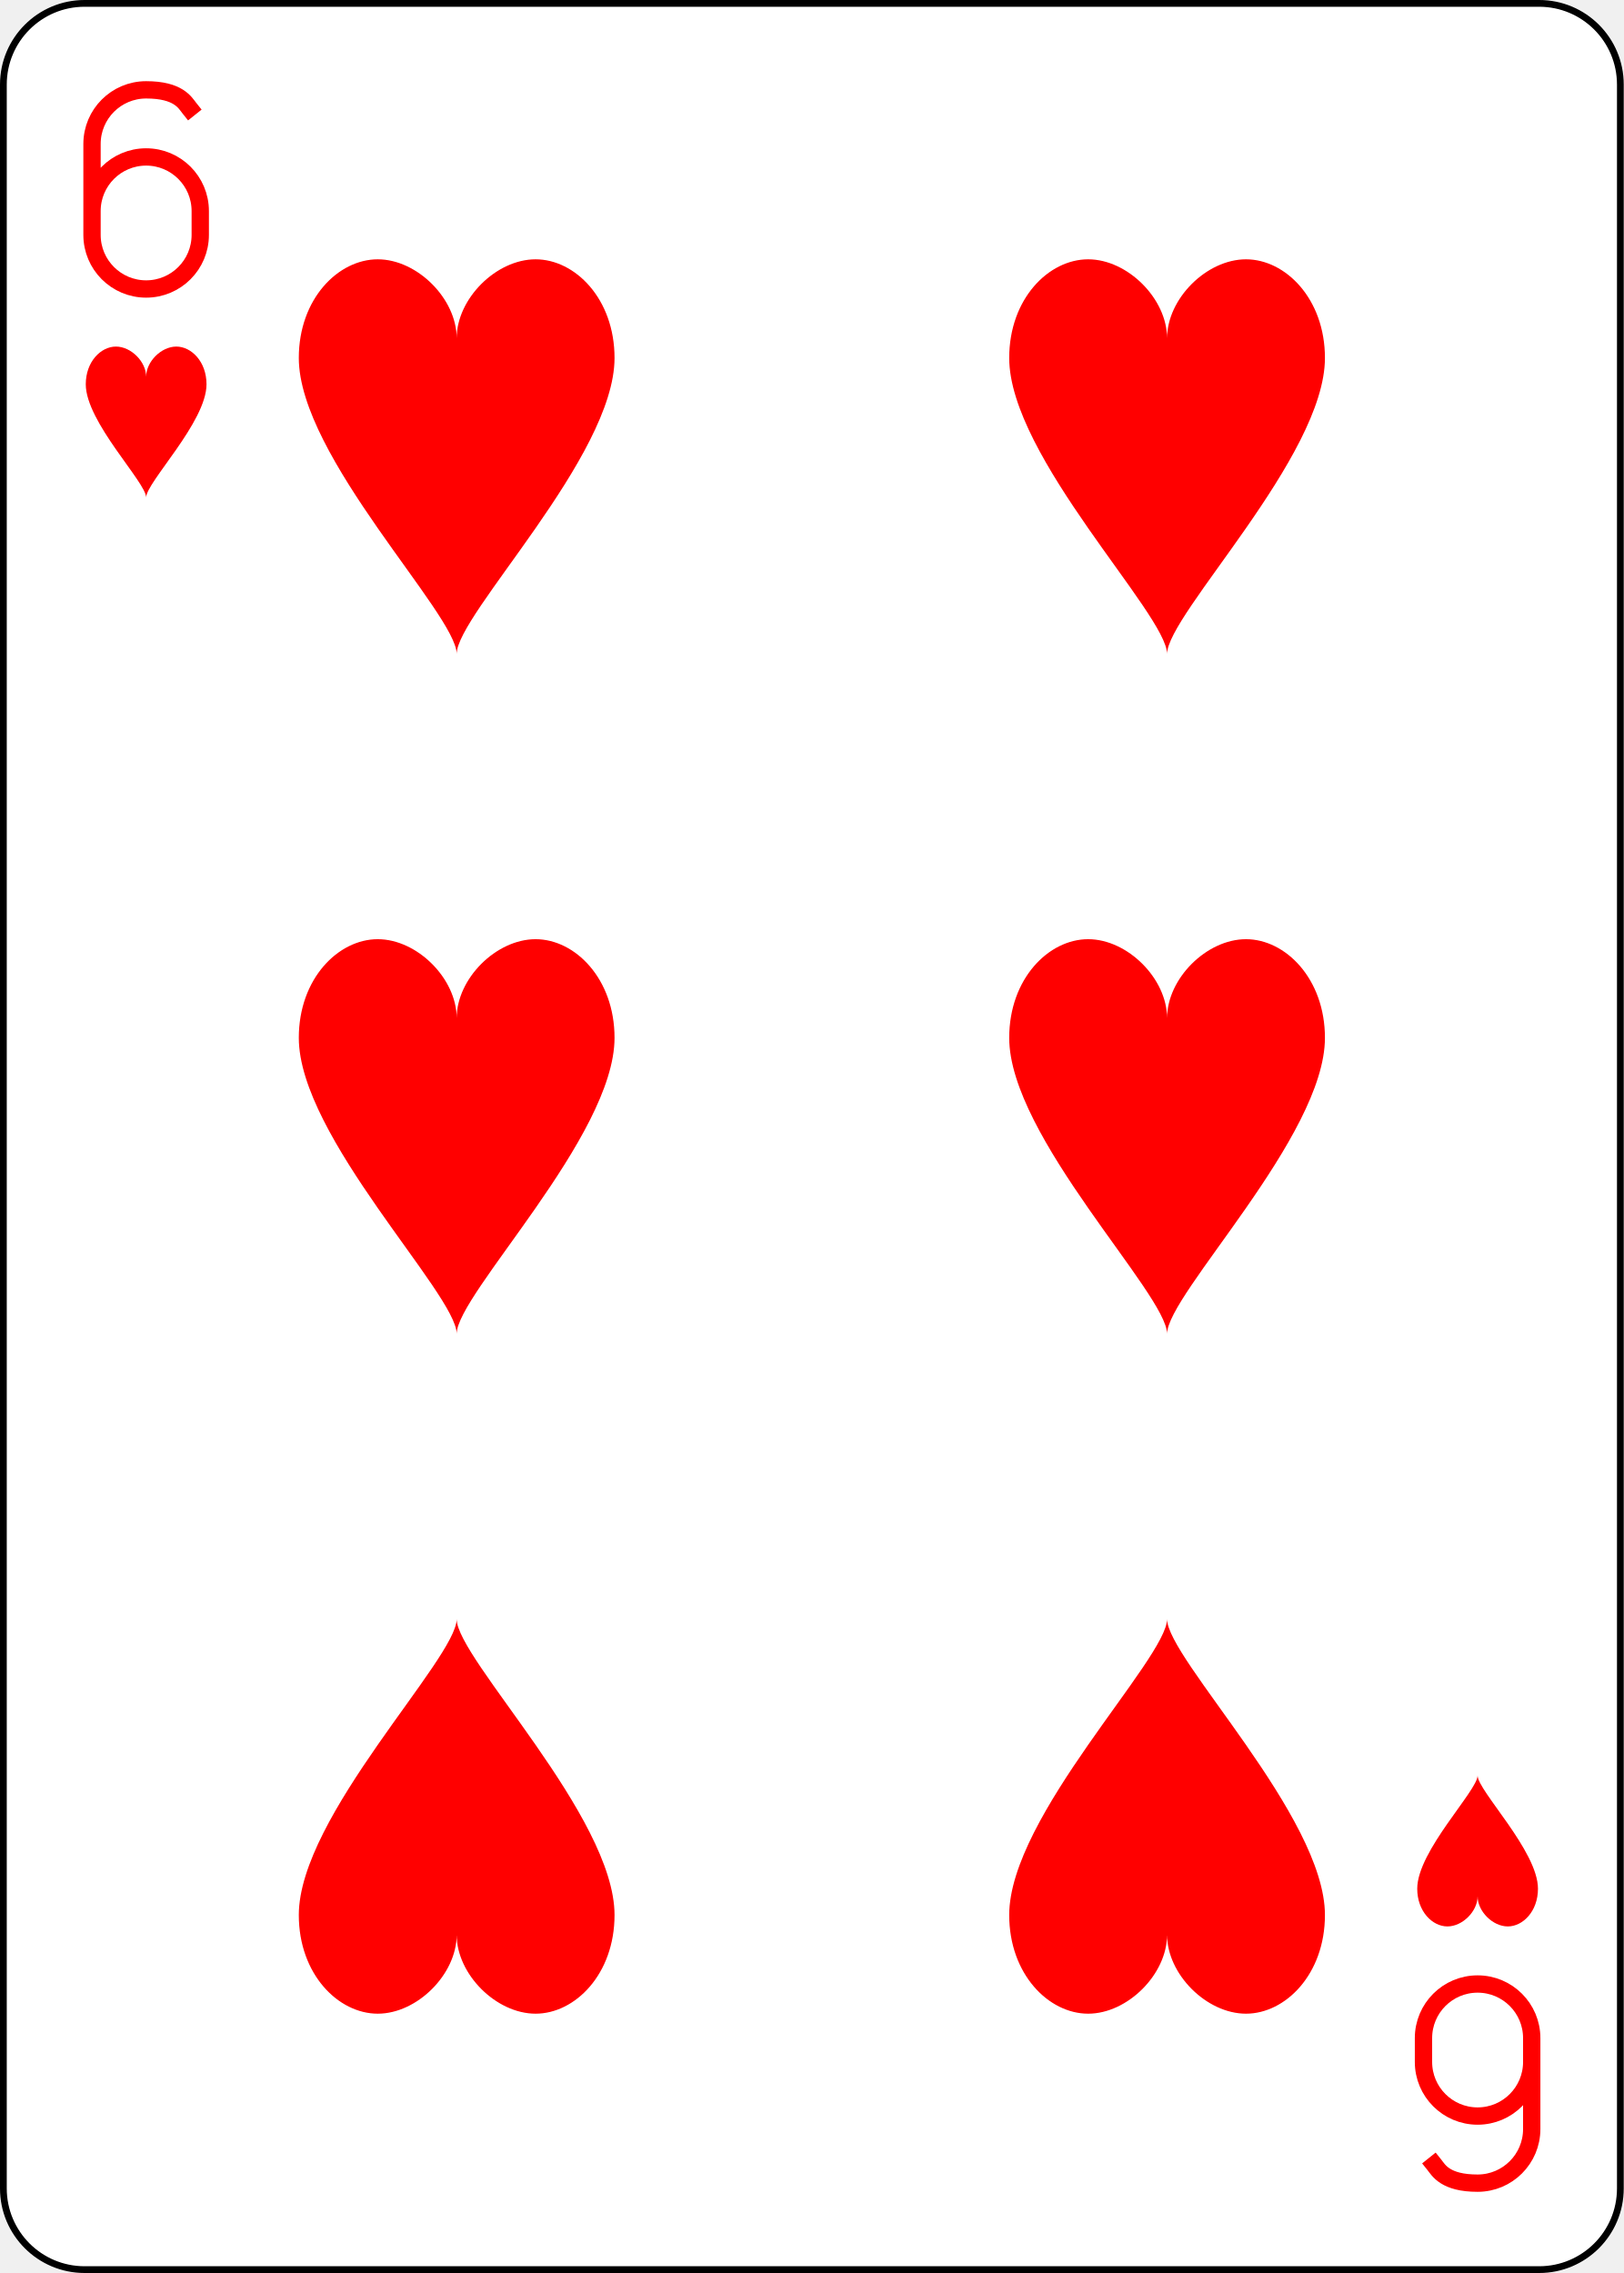
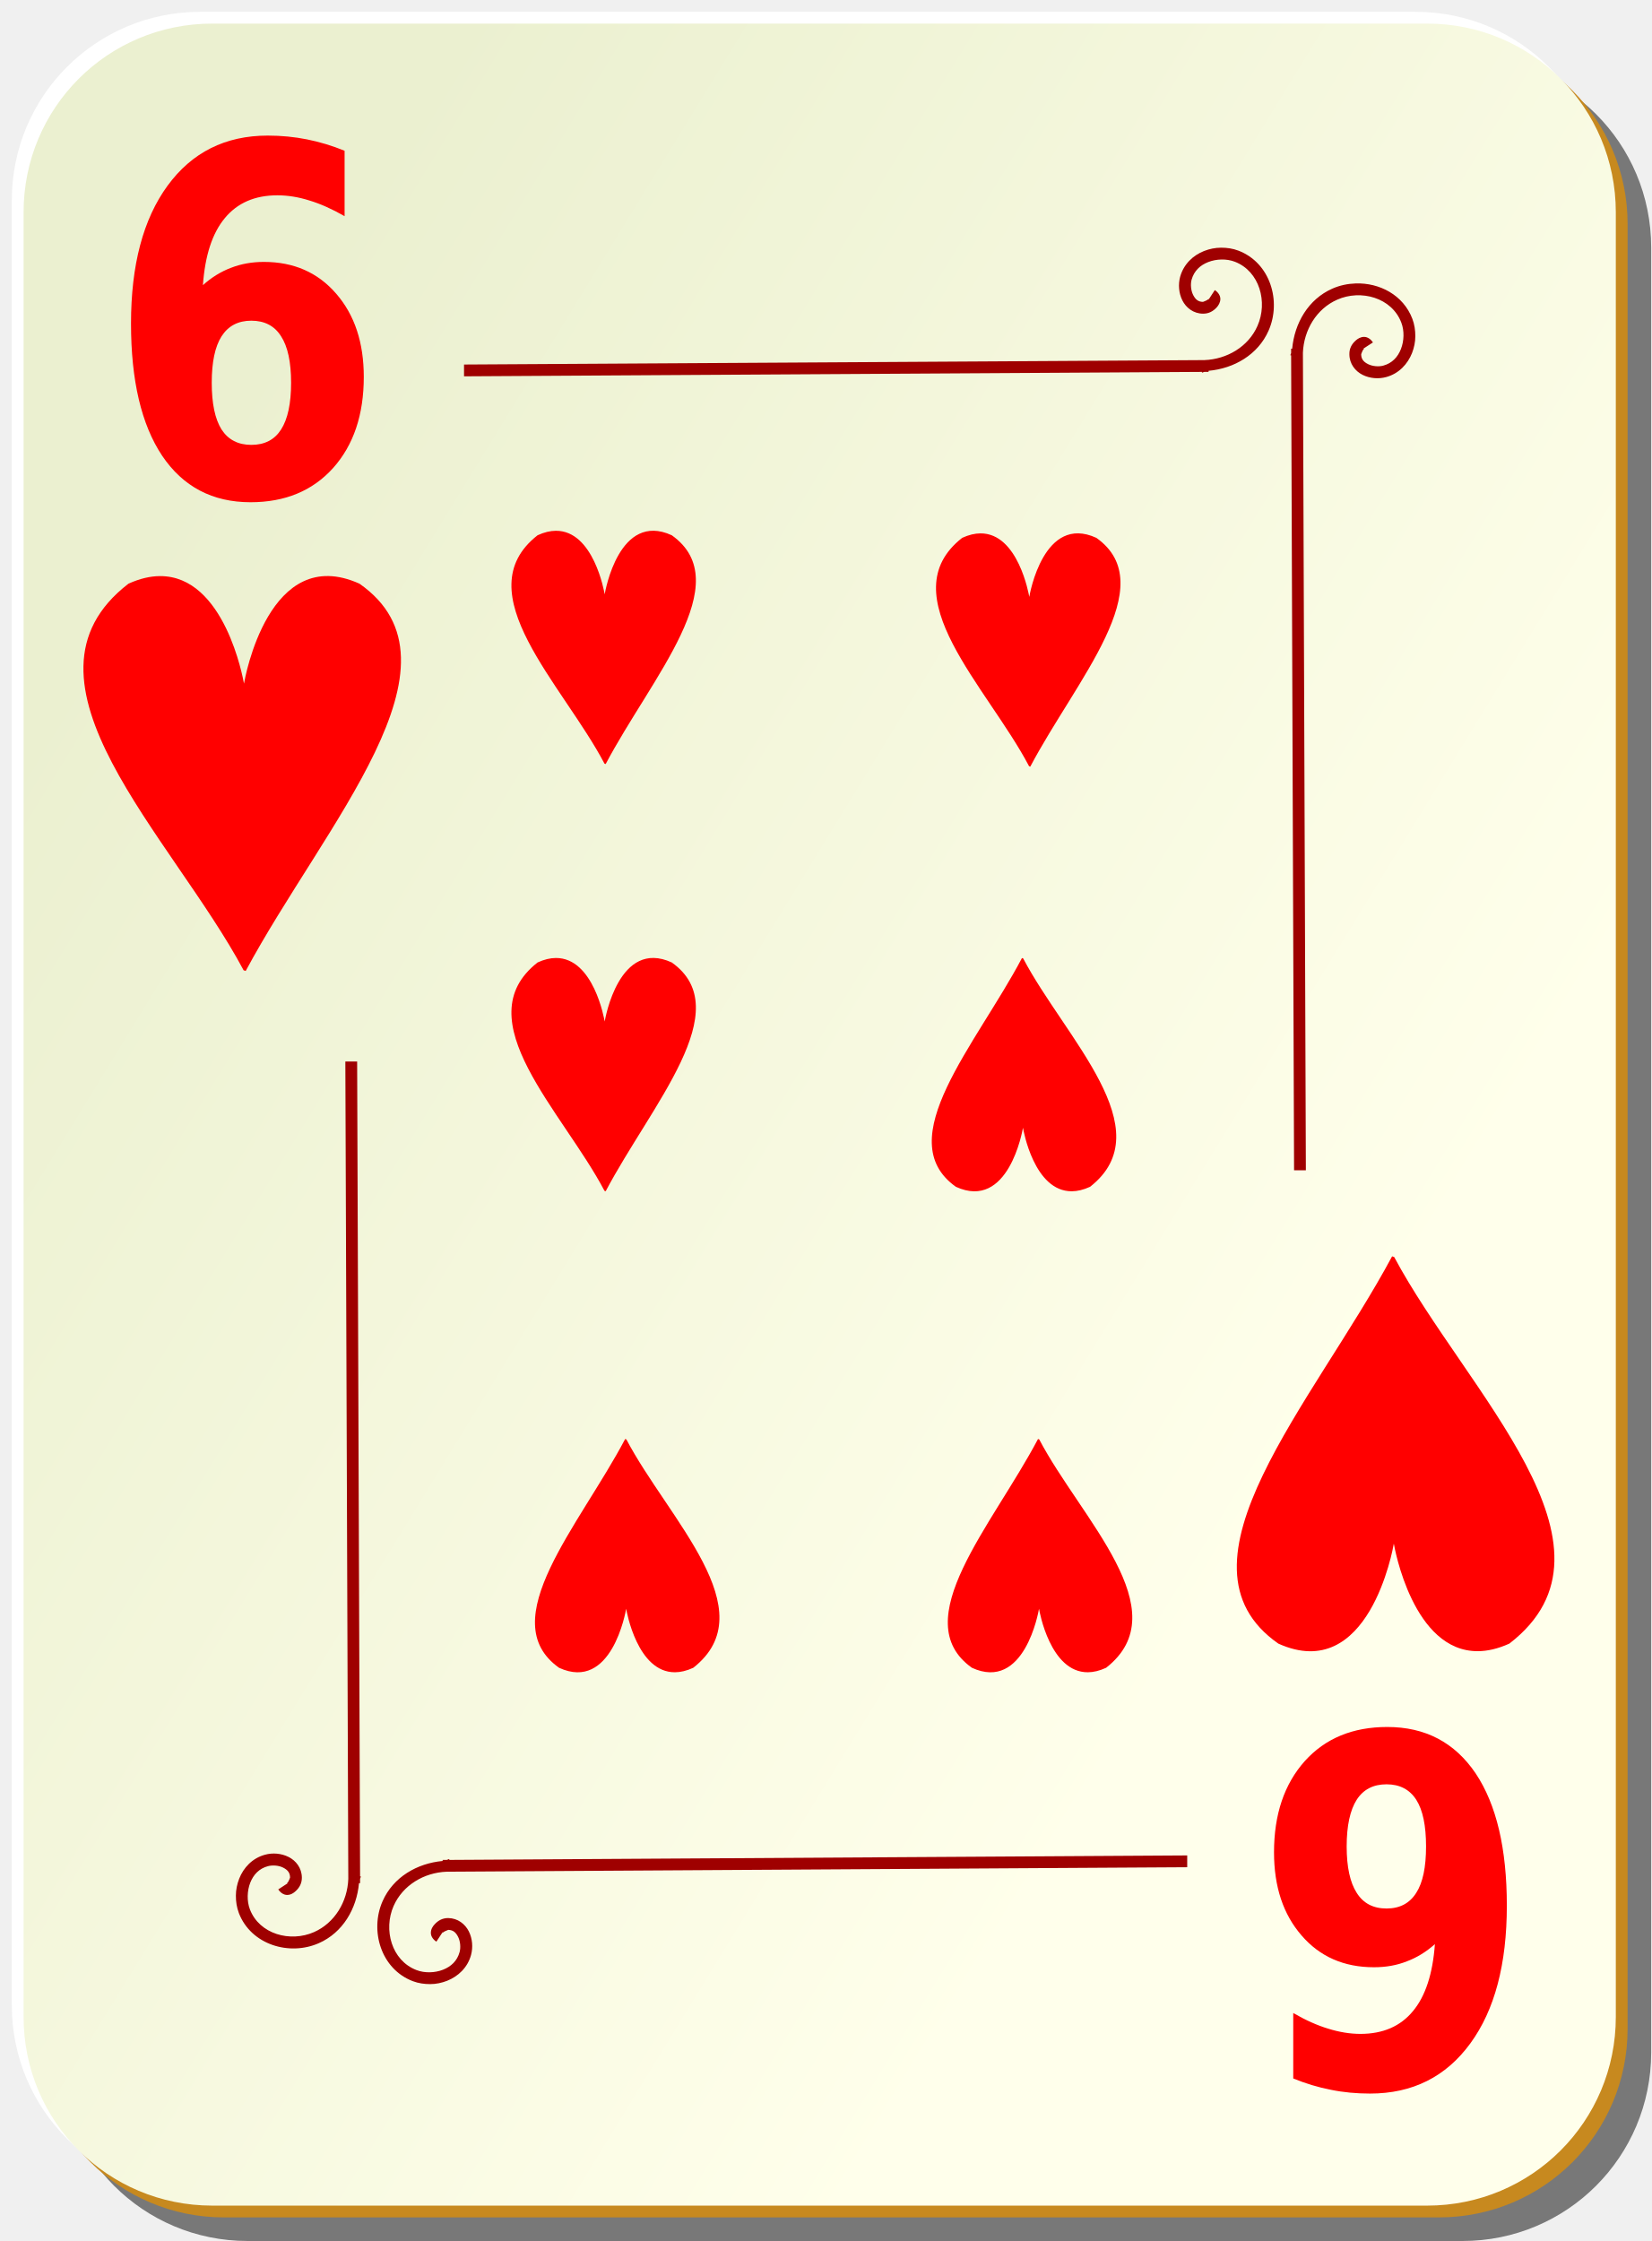
- <svg xmlns="http://www.w3.org/2000/svg" xmlns:xlink="http://www.w3.org/1999/xlink" class="card" face="6H" height="3.5in" preserveAspectRatio="none" viewBox="-120 -168 240 336" width="2.5in">
-   <symbol id="SH6" viewBox="-600 -600 1200 1200" preserveAspectRatio="xMinYMid">
-     <path d="M0 -300C0 -400 100 -500 200 -500C300 -500 400 -400 400 -250C400 0 0 400 0 500C0 400 -400 0 -400 -250C-400 -400 -300 -500 -200 -500C-100 -500 0 -400 -0 -300Z" fill="red" />
-   </symbol>
-   <symbol id="VH6" viewBox="-500 -500 1000 1000" preserveAspectRatio="xMinYMid">
-     <path d="M-250 100A250 250 0 0 1 250 100L250 210A250 250 0 0 1 -250 210L-250 -210A250 250 0 0 1 0 -460C150 -460 180 -400 200 -375" stroke="red" stroke-width="80" stroke-linecap="square" stroke-miterlimit="1.5" fill="none" />
-   </symbol>
-   <rect width="239" height="335" x="-119.5" y="-167.5" rx="12" ry="12" fill="white" stroke="black" />
-   <use xlink:href="#VH6" height="32" x="-114.4" y="-156" />
-   <use xlink:href="#SH6" height="26.769" x="-111.784" y="-119" />
-   <use xlink:href="#SH6" height="70" x="-87.501" y="-135.501" />
-   <use xlink:href="#SH6" height="70" x="17.501" y="-135.501" />
-   <use xlink:href="#SH6" height="70" x="-87.501" y="-35" />
-   <use xlink:href="#SH6" height="70" x="17.501" y="-35" />
-   <g transform="rotate(180)">
-     <use xlink:href="#VH6" height="32" x="-114.4" y="-156" />
-     <use xlink:href="#SH6" height="26.769" x="-111.784" y="-119" />
-     <use xlink:href="#SH6" height="70" x="-87.501" y="-135.501" />
-     <use xlink:href="#SH6" height="70" x="17.501" y="-135.501" />
+ <svg xmlns="http://www.w3.org/2000/svg" id="svg2" viewBox="0 0 140 190" version="1.0" y="0" x="0">
+   <defs id="defs3">
+     <linearGradient id="linearGradient22644" y2="128.7" gradientUnits="userSpaceOnUse" y1="63.1" gradientTransform="translate(0 -1)" x2="109" x1="2">
+       <stop id="stop2062" style="stop-color:#ebf0d0" offset="0" />
+       <stop id="stop2064" style="stop-color:#ffffeb" offset="1" />
+     </linearGradient>
+   </defs>
+   <g id="layer1">
+     <g id="g1344">
+       <g id="g5630">
+         <path id="rect2070" style="fill-opacity:.498;fill:#000000" d="m21 5h103c8.86 0 16 7.136 16 16v153c0 8.86-7.14 16-16 16h-103c-8.864 0-16-7.14-16-16v-153c0-8.864 7.136-16 16-16z" />
+         <path id="rect1300" style="fill:#ffffff" d="m17 1h103c8.86 0 16 7.136 16 16v153c0 8.86-7.14 16-16 16h-103c-8.864 0-16-7.14-16-16v-153c0-8.864 7.136-16 16-16z" />
+         <path id="path5624" style="fill:#c7891f" d="m19 3h103c8.86 0 16 7.136 16 16v153c0 8.86-7.14 16-16 16h-103c-8.864 0-16-7.14-16-16v-153c0-8.864 7.136-16 16-16z" />
+         <path id="rect1306" style="fill:url(#linearGradient22644)" d="m18 2h103c8.86 0 16 7.136 16 16v153c0 8.86-7.14 16-16 16h-103c-8.864 0-16-7.14-16-16v-153c0-8.864 7.136-16 16-16z" />
+       </g>
+       <path id="path2869" style="fill-rule:evenodd;fill:#9f0000" d="m103.53 21c-0.5 0.002-0.97 0.099-1.44 0.281-0.93 0.364-1.73 1.112-2.03 2.188-0.173 0.645-0.12 1.381 0.19 2s0.93 1.119 1.75 1.125c0.48 0.003 0.85-0.196 1.16-0.532 0.15-0.167 0.31-0.415 0.31-0.718s-0.21-0.583-0.47-0.75l-0.53 0.812c0.07 0.046 0-0.005 0-0.062 0-0.058 0.02-0.022-0.03 0.031-0.1 0.106-0.46 0.219-0.44 0.219-0.42-0.003-0.65-0.217-0.84-0.594s-0.23-0.905-0.13-1.281c0.21-0.751 0.72-1.231 1.41-1.5 0.69-0.27 1.55-0.298 2.25-0.031 2.11 0.807 2.82 3.429 1.93 5.437-0.77 1.764-2.58 2.83-4.5 2.906l-62.776 0.375v1l62.566-0.375v0.063c0.07 0 0.14-0.06 0.21-0.063h0.35v-0.093c2.16-0.195 4.19-1.362 5.09-3.407 1.1-2.492 0.15-5.748-2.56-6.781-0.47-0.18-0.97-0.252-1.47-0.25zm11.41 3.031c-0.67 0.023-1.35 0.163-1.97 0.438-2.05 0.903-3.21 2.93-3.41 5.093h-0.09v0.344c0 0.078-0.06 0.141-0.06 0.219h0.06l0.25 69.094h1l-0.25-69.313c0.08-1.919 1.14-3.72 2.91-4.5 2-0.887 4.62-0.178 5.43 1.938 0.27 0.698 0.24 1.561-0.03 2.25-0.27 0.688-0.75 1.202-1.5 1.406-0.37 0.102-0.9 0.064-1.28-0.125s-0.59-0.421-0.59-0.844c0 0.018 0.11-0.34 0.21-0.437 0.06-0.049 0.09-0.031 0.04-0.032-0.06 0-0.11-0.07-0.07 0l0.82-0.531c-0.17-0.259-0.45-0.468-0.75-0.469-0.31 0-0.55 0.16-0.72 0.313-0.34 0.306-0.54 0.681-0.53 1.156 0 0.819 0.5 1.44 1.12 1.75 0.62 0.311 1.36 0.363 2 0.188 1.08-0.293 1.82-1.102 2.19-2.031 0.18-0.465 0.28-0.941 0.28-1.438s-0.07-0.996-0.25-1.469c-0.77-2.029-2.8-3.068-4.81-3zm-85.659 65.969l0.25 69.31c-0.076 1.92-1.142 3.72-2.906 4.5-2.008 0.89-4.63 0.18-5.437-1.93-0.267-0.7-0.239-1.57 0.031-2.26 0.269-0.68 0.749-1.2 1.5-1.4 0.376-0.1 0.904-0.07 1.281 0.12s0.591 0.42 0.594 0.85c0-0.02-0.113 0.34-0.219 0.43-0.053 0.05-0.089 0.04-0.031 0.04 0.057 0 0.108 0.07 0.062 0l-0.812 0.53c0.167 0.26 0.447 0.47 0.75 0.47s0.551-0.16 0.718-0.32c0.336-0.3 0.535-0.68 0.532-1.15-0.006-0.82-0.506-1.44-1.125-1.75s-1.355-0.37-2-0.19c-1.076 0.29-1.824 1.1-2.188 2.03-0.182 0.47-0.279 0.94-0.281 1.44s0.07 0.99 0.25 1.47c1.033 2.7 4.289 3.66 6.781 2.56 2.045-0.9 3.212-2.93 3.407-5.09h0.093v-0.35c0.003-0.08 0.063-0.14 0.063-0.22h-0.063l-0.25-69.09h-1zm71.379 67.31l-62.566 0.38v-0.07c-0.078 0-0.141 0.06-0.219 0.07h-0.344v0.09c-2.163 0.2-4.19 1.36-5.093 3.41-1.101 2.49-0.144 5.75 2.562 6.78 0.472 0.18 0.971 0.25 1.469 0.25 0.497 0 0.972-0.1 1.437-0.28 0.93-0.37 1.739-1.11 2.032-2.19 0.175-0.65 0.122-1.38-0.188-2s-0.932-1.12-1.75-1.13c-0.476 0-0.85 0.2-1.156 0.54-0.153 0.16-0.314 0.41-0.313 0.72 0.001 0.3 0.21 0.58 0.469 0.74l0.531-0.81c-0.07-0.04 0 0.01 0 0.07 0 0.05-0.017 0.02 0.031-0.04 0.097-0.1 0.455-0.21 0.438-0.22 0.423 0.01 0.655 0.22 0.844 0.6s0.227 0.9 0.125 1.28c-0.205 0.75-0.718 1.23-1.407 1.5-0.688 0.27-1.552 0.3-2.25 0.03-2.115-0.81-2.824-3.43-1.937-5.44 0.779-1.76 2.581-2.83 4.5-2.9l62.785-0.38v-1z" />
+     </g>
+     <g id="g5202" transform="translate(152.04 99.567)" />
+   </g>
+   <path id="text1386" style="fill:#ff0000" d="m21.309 27.189c-1.119 0-1.96 0.442-2.525 1.326-0.554 0.871-0.831 2.184-0.831 3.938 0 1.755 0.277 3.075 0.831 3.959 0.565 0.871 1.406 1.306 2.525 1.306 1.13 0 1.971-0.435 2.525-1.306 0.565-0.884 0.847-2.204 0.847-3.959 0-1.754-0.282-3.067-0.847-3.938-0.554-0.884-1.395-1.326-2.525-1.326m7.908-14.407v5.546c-1.052-0.603-2.044-1.045-2.974-1.327-0.93-0.294-1.838-0.442-2.724-0.442-1.905 0-3.39 0.643-4.453 1.929-1.063 1.273-1.683 3.168-1.861 5.687 0.731-0.657 1.523-1.146 2.376-1.467 0.853-0.335 1.783-0.502 2.791-0.502 2.536 0 4.58 0.897 6.13 2.692 1.562 1.795 2.343 4.146 2.343 7.053 0 3.215-0.869 5.794-2.608 7.736-1.739 1.929-4.071 2.894-6.994 2.894-3.223 0-5.721-1.313-7.493-3.939-1.761-2.639-2.642-6.376-2.642-11.212 0-4.956 1.03-8.848 3.09-11.674 2.072-2.84 4.907-4.26 8.506-4.26 1.141 0 2.249 0.107 3.323 0.321 1.074 0.215 2.138 0.536 3.19 0.965" />
+   <g id="g1390" style="fill:#ff0000" transform="matrix(.28639 0 0 .38877 -29.608 -9.4724)">
+     <path id="path1392" d="m147.21 156.42c-2.54 0.01-5.33 0.48-8.41 1.53-33.62 19.53 11.7 51.04 30.84 78.09l0.56 0.14c21.03-29.57 61.07-62.11 30.47-78.23-24.23-8.25-30.71 19.2-30.93 20.19-0.2-0.87-5.15-21.81-22.53-21.72z" style="fill-rule:evenodd" transform="matrix(1.1054 0 0 1.0796 -12.014 -18.867)" />
+   </g>
+   <path id="text14132" style="fill:#ff0000" d="m117.56 161.81c1.12 0 1.96-0.44 2.52-1.33 0.56-0.87 0.83-2.18 0.83-3.93 0-1.76-0.27-3.08-0.83-3.96-0.56-0.87-1.4-1.31-2.52-1.31-1.13 0-1.97 0.44-2.53 1.31-0.56 0.88-0.85 2.2-0.85 3.96 0 1.75 0.29 3.06 0.85 3.93 0.56 0.89 1.4 1.33 2.53 1.33m-7.91 14.41v-5.55c1.05 0.61 2.04 1.05 2.97 1.33 0.93 0.29 1.84 0.44 2.73 0.44 1.9 0 3.39-0.64 4.45-1.93 1.06-1.27 1.68-3.17 1.86-5.68-0.73 0.65-1.52 1.14-2.38 1.46-0.85 0.34-1.78 0.5-2.79 0.5-2.53 0-4.58-0.89-6.13-2.69-1.56-1.79-2.34-4.14-2.34-7.05 0-3.22 0.87-5.79 2.61-7.74 1.74-1.93 4.07-2.89 6.99-2.89 3.23 0 5.72 1.31 7.5 3.94 1.76 2.64 2.64 6.37 2.64 11.21 0 4.96-1.03 8.85-3.09 11.67-2.07 2.84-4.91 4.26-8.51 4.26-1.14 0-2.25-0.1-3.32-0.32-1.08-0.21-2.14-0.53-3.19-0.96" />
+   <g id="g14136" style="fill:#ff0000" transform="matrix(-.28643 0 0 -.38877 168.48 198.31)">
+     <path id="path14138" d="m147.21 156.42c-2.54 0.01-5.33 0.48-8.41 1.53-33.62 19.53 11.7 51.04 30.84 78.09l0.56 0.14c21.03-29.57 61.07-62.11 30.47-78.23-24.23-8.25-30.71 19.2-30.93 20.19-0.2-0.87-5.15-21.81-22.53-21.72z" style="fill-rule:evenodd" transform="matrix(1.1054 0 0 1.0796 -12.014 -18.867)" />
+   </g>
+   <g id="g4151">
+     <g id="g2569">
+       <g id="g3424" />
+     </g>
+   </g>
+   <g id="g1861" style="fill:#ff0000" transform="matrix(.16636 0 0 .22966 22.054 10.552)">
+     <path id="path1863" d="m147.21 156.42c-2.54 0.01-5.33 0.48-8.41 1.53-33.62 19.53 11.7 51.04 30.84 78.09l0.56 0.14c21.03-29.57 61.07-62.11 30.47-78.23-24.23-8.25-30.71 19.2-30.93 20.19-0.2-0.87-5.15-21.81-22.53-21.72z" style="fill-rule:evenodd" transform="matrix(1.1054 0 0 1.0796 -12.014 -18.867)" />
+   </g>
+   <g id="g4204" style="fill:#ff0000" transform="matrix(.16636 0 0 .22966 58.054 10.772)">
+     <path id="path4206" d="m147.21 156.42c-2.54 0.01-5.33 0.48-8.41 1.53-33.62 19.53 11.7 51.04 30.84 78.09l0.56 0.14c21.03-29.57 61.07-62.11 30.47-78.23-24.23-8.25-30.71 19.2-30.93 20.19-0.2-0.87-5.15-21.81-22.53-21.72z" style="fill-rule:evenodd" transform="matrix(1.1054 0 0 1.0796 -12.014 -18.867)" />
+   </g>
+   <g id="g4208" style="fill:#ff0000" transform="matrix(.16636 0 0 .22966 22.054 46.772)">
+     <path id="path4210" d="m147.21 156.42c-2.54 0.01-5.33 0.48-8.41 1.53-33.62 19.53 11.7 51.04 30.84 78.09l0.56 0.14c21.03-29.57 61.07-62.11 30.47-78.23-24.23-8.25-30.71 19.2-30.93 20.19-0.2-0.87-5.15-21.81-22.53-21.72z" style="fill-rule:evenodd" transform="matrix(1.1054 0 0 1.0796 -12.014 -18.867)" />
+   </g>
+   <g id="g4212" style="fill:#ff0000" transform="matrix(-.16636 0 0 -.22966 115.95 135.45)">
+     <path id="path4214" d="m147.21 156.42c-2.54 0.01-5.33 0.48-8.41 1.53-33.62 19.53 11.7 51.04 30.84 78.09l0.56 0.14c21.03-29.57 61.07-62.11 30.47-78.23-24.23-8.25-30.71 19.2-30.93 20.19-0.2-0.87-5.15-21.81-22.53-21.72z" style="fill-rule:evenodd" transform="matrix(1.1054 0 0 1.0796 -12.014 -18.867)" />
+   </g>
+   <g id="g4216" style="fill:#ff0000" transform="matrix(-.16636 0 0 -.22966 82.306 176.23)">
+     <path id="path4218" d="m147.21 156.42c-2.54 0.01-5.33 0.48-8.41 1.53-33.62 19.53 11.7 51.04 30.84 78.09l0.56 0.14c21.03-29.57 61.07-62.11 30.47-78.23-24.23-8.25-30.71 19.2-30.93 20.19-0.2-0.87-5.15-21.81-22.53-21.72z" style="fill-rule:evenodd" transform="matrix(1.1054 0 0 1.0796 -12.014 -18.867)" />
+   </g>
+   <g id="g4220" style="fill:#ff0000" transform="matrix(-.16636 0 0 -.22966 117.31 176.23)">
+     <path id="path4222" d="m147.21 156.42c-2.54 0.01-5.33 0.48-8.41 1.53-33.62 19.53 11.7 51.04 30.84 78.09l0.56 0.14c21.03-29.57 61.07-62.11 30.47-78.23-24.23-8.25-30.71 19.2-30.93 20.19-0.2-0.87-5.15-21.81-22.53-21.72z" style="fill-rule:evenodd" transform="matrix(1.1054 0 0 1.0796 -12.014 -18.867)" />
  </g>
</svg>
